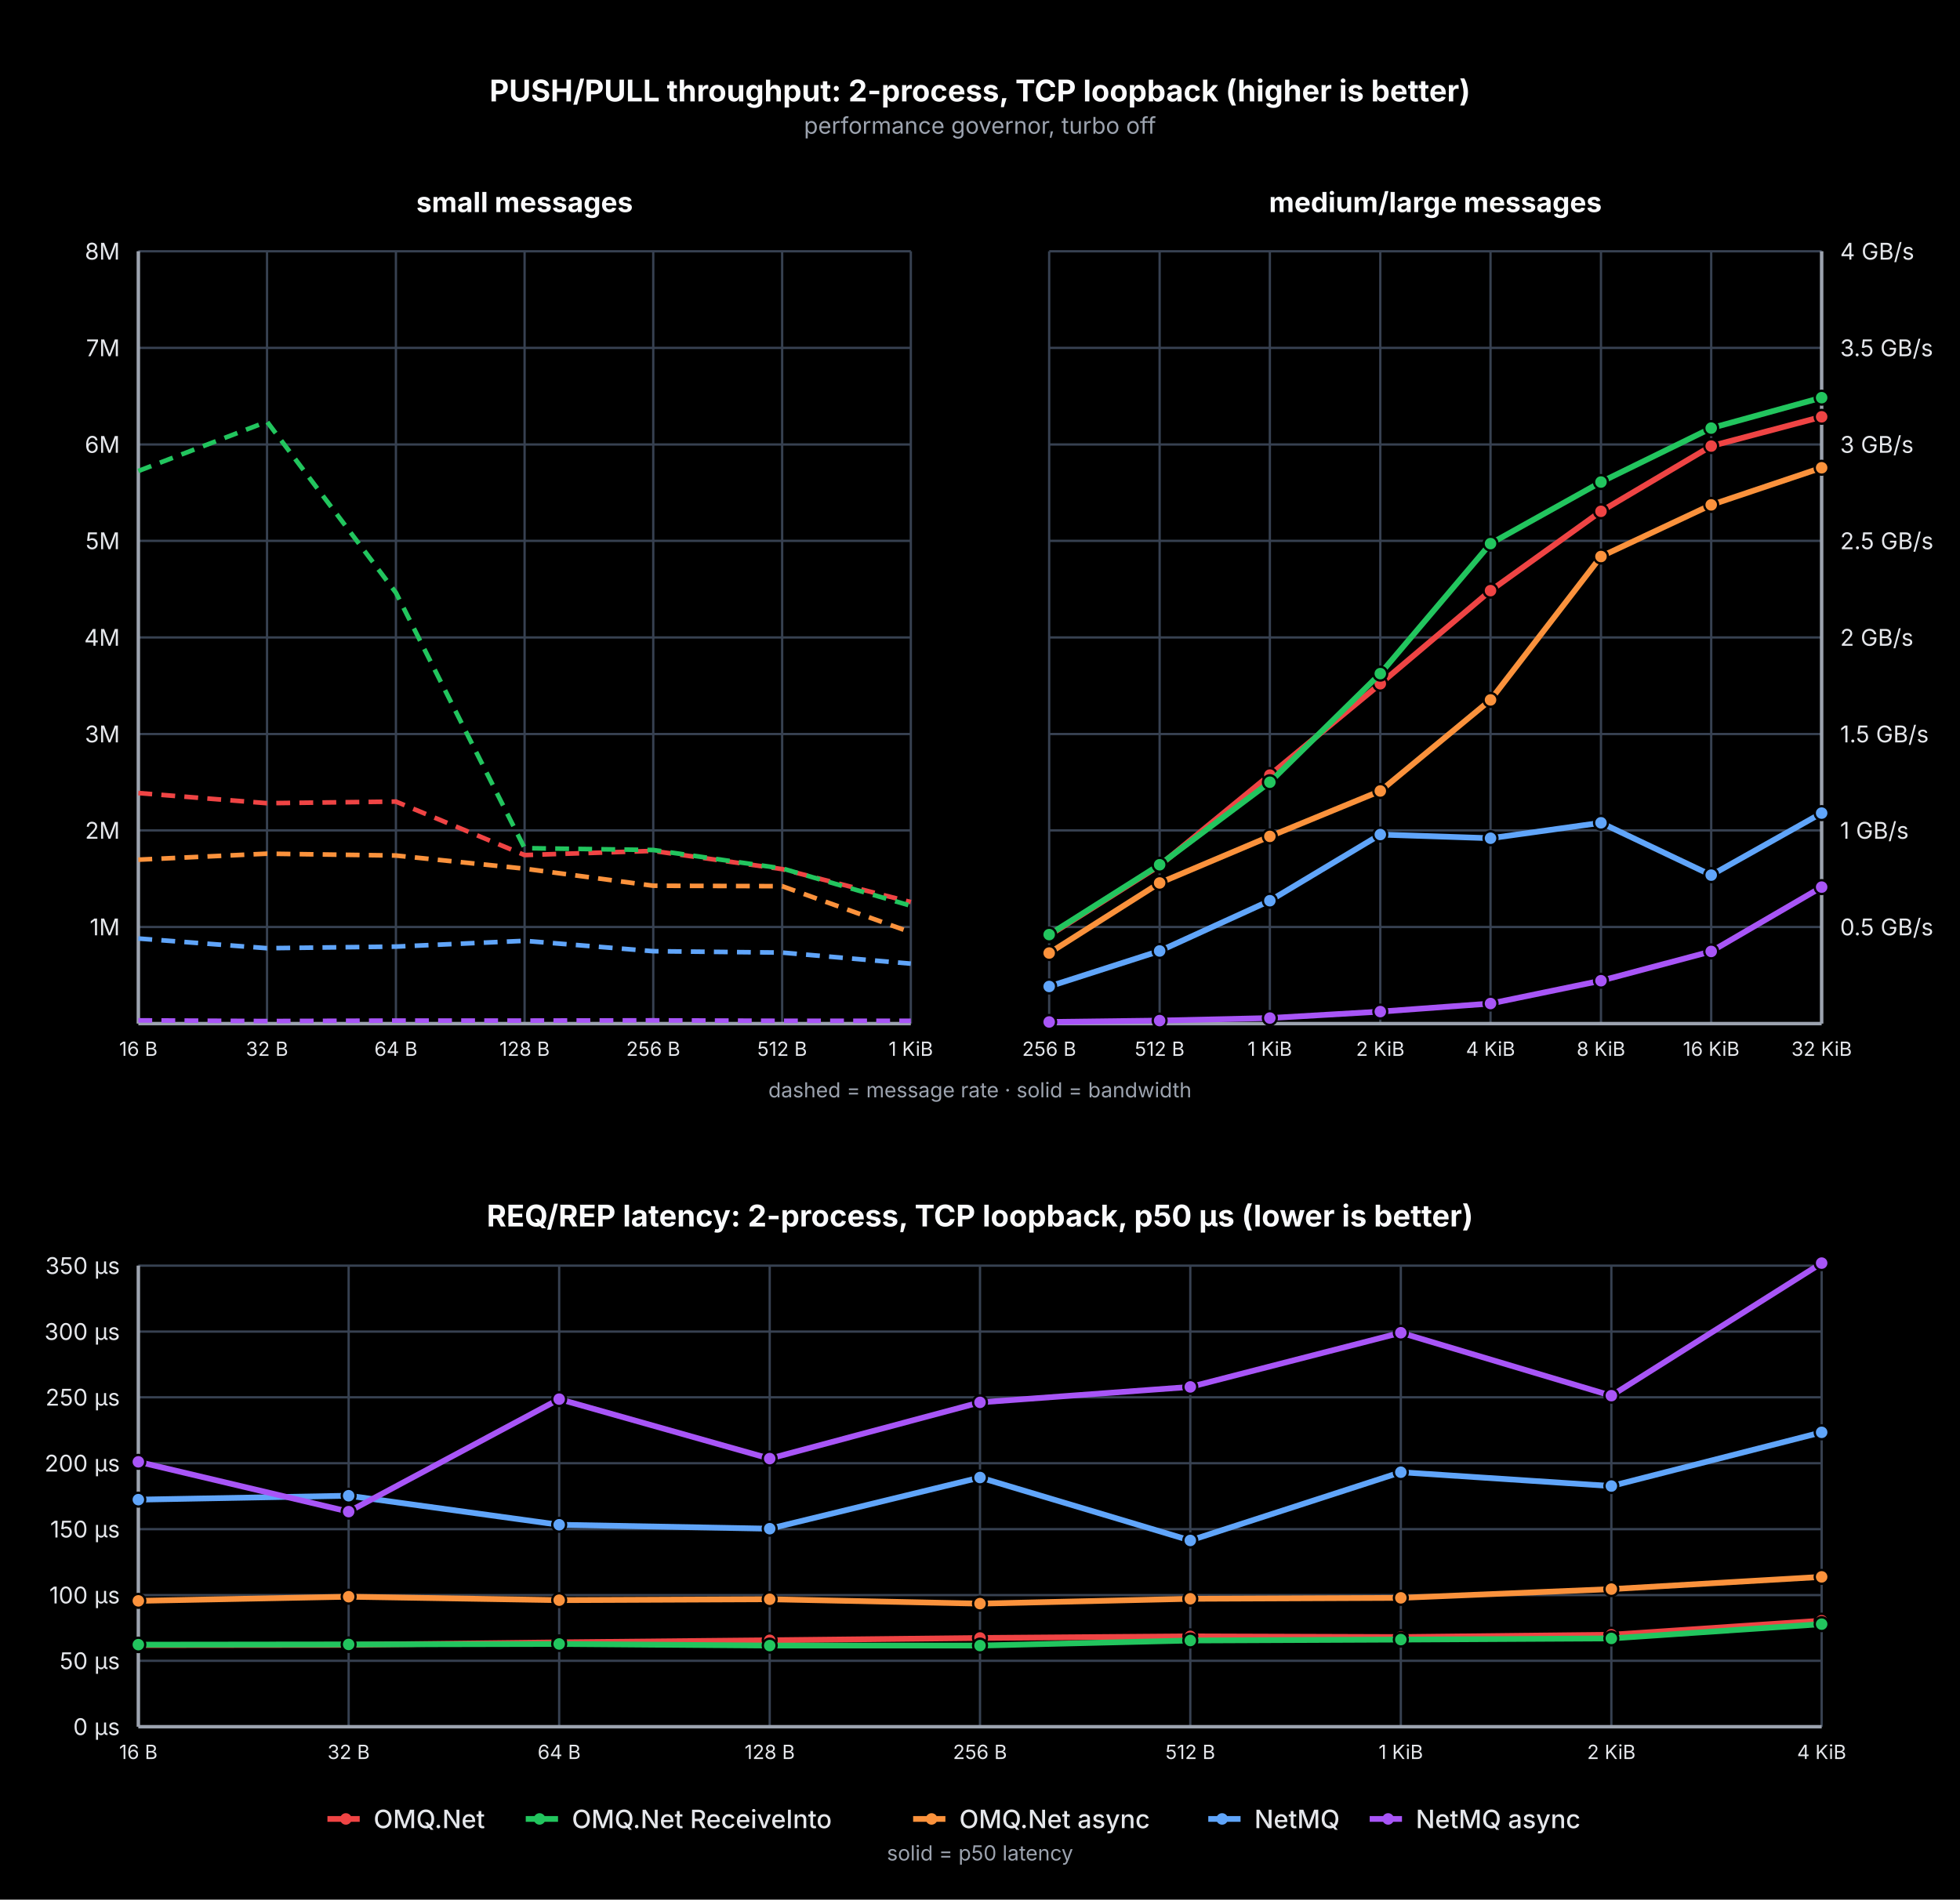
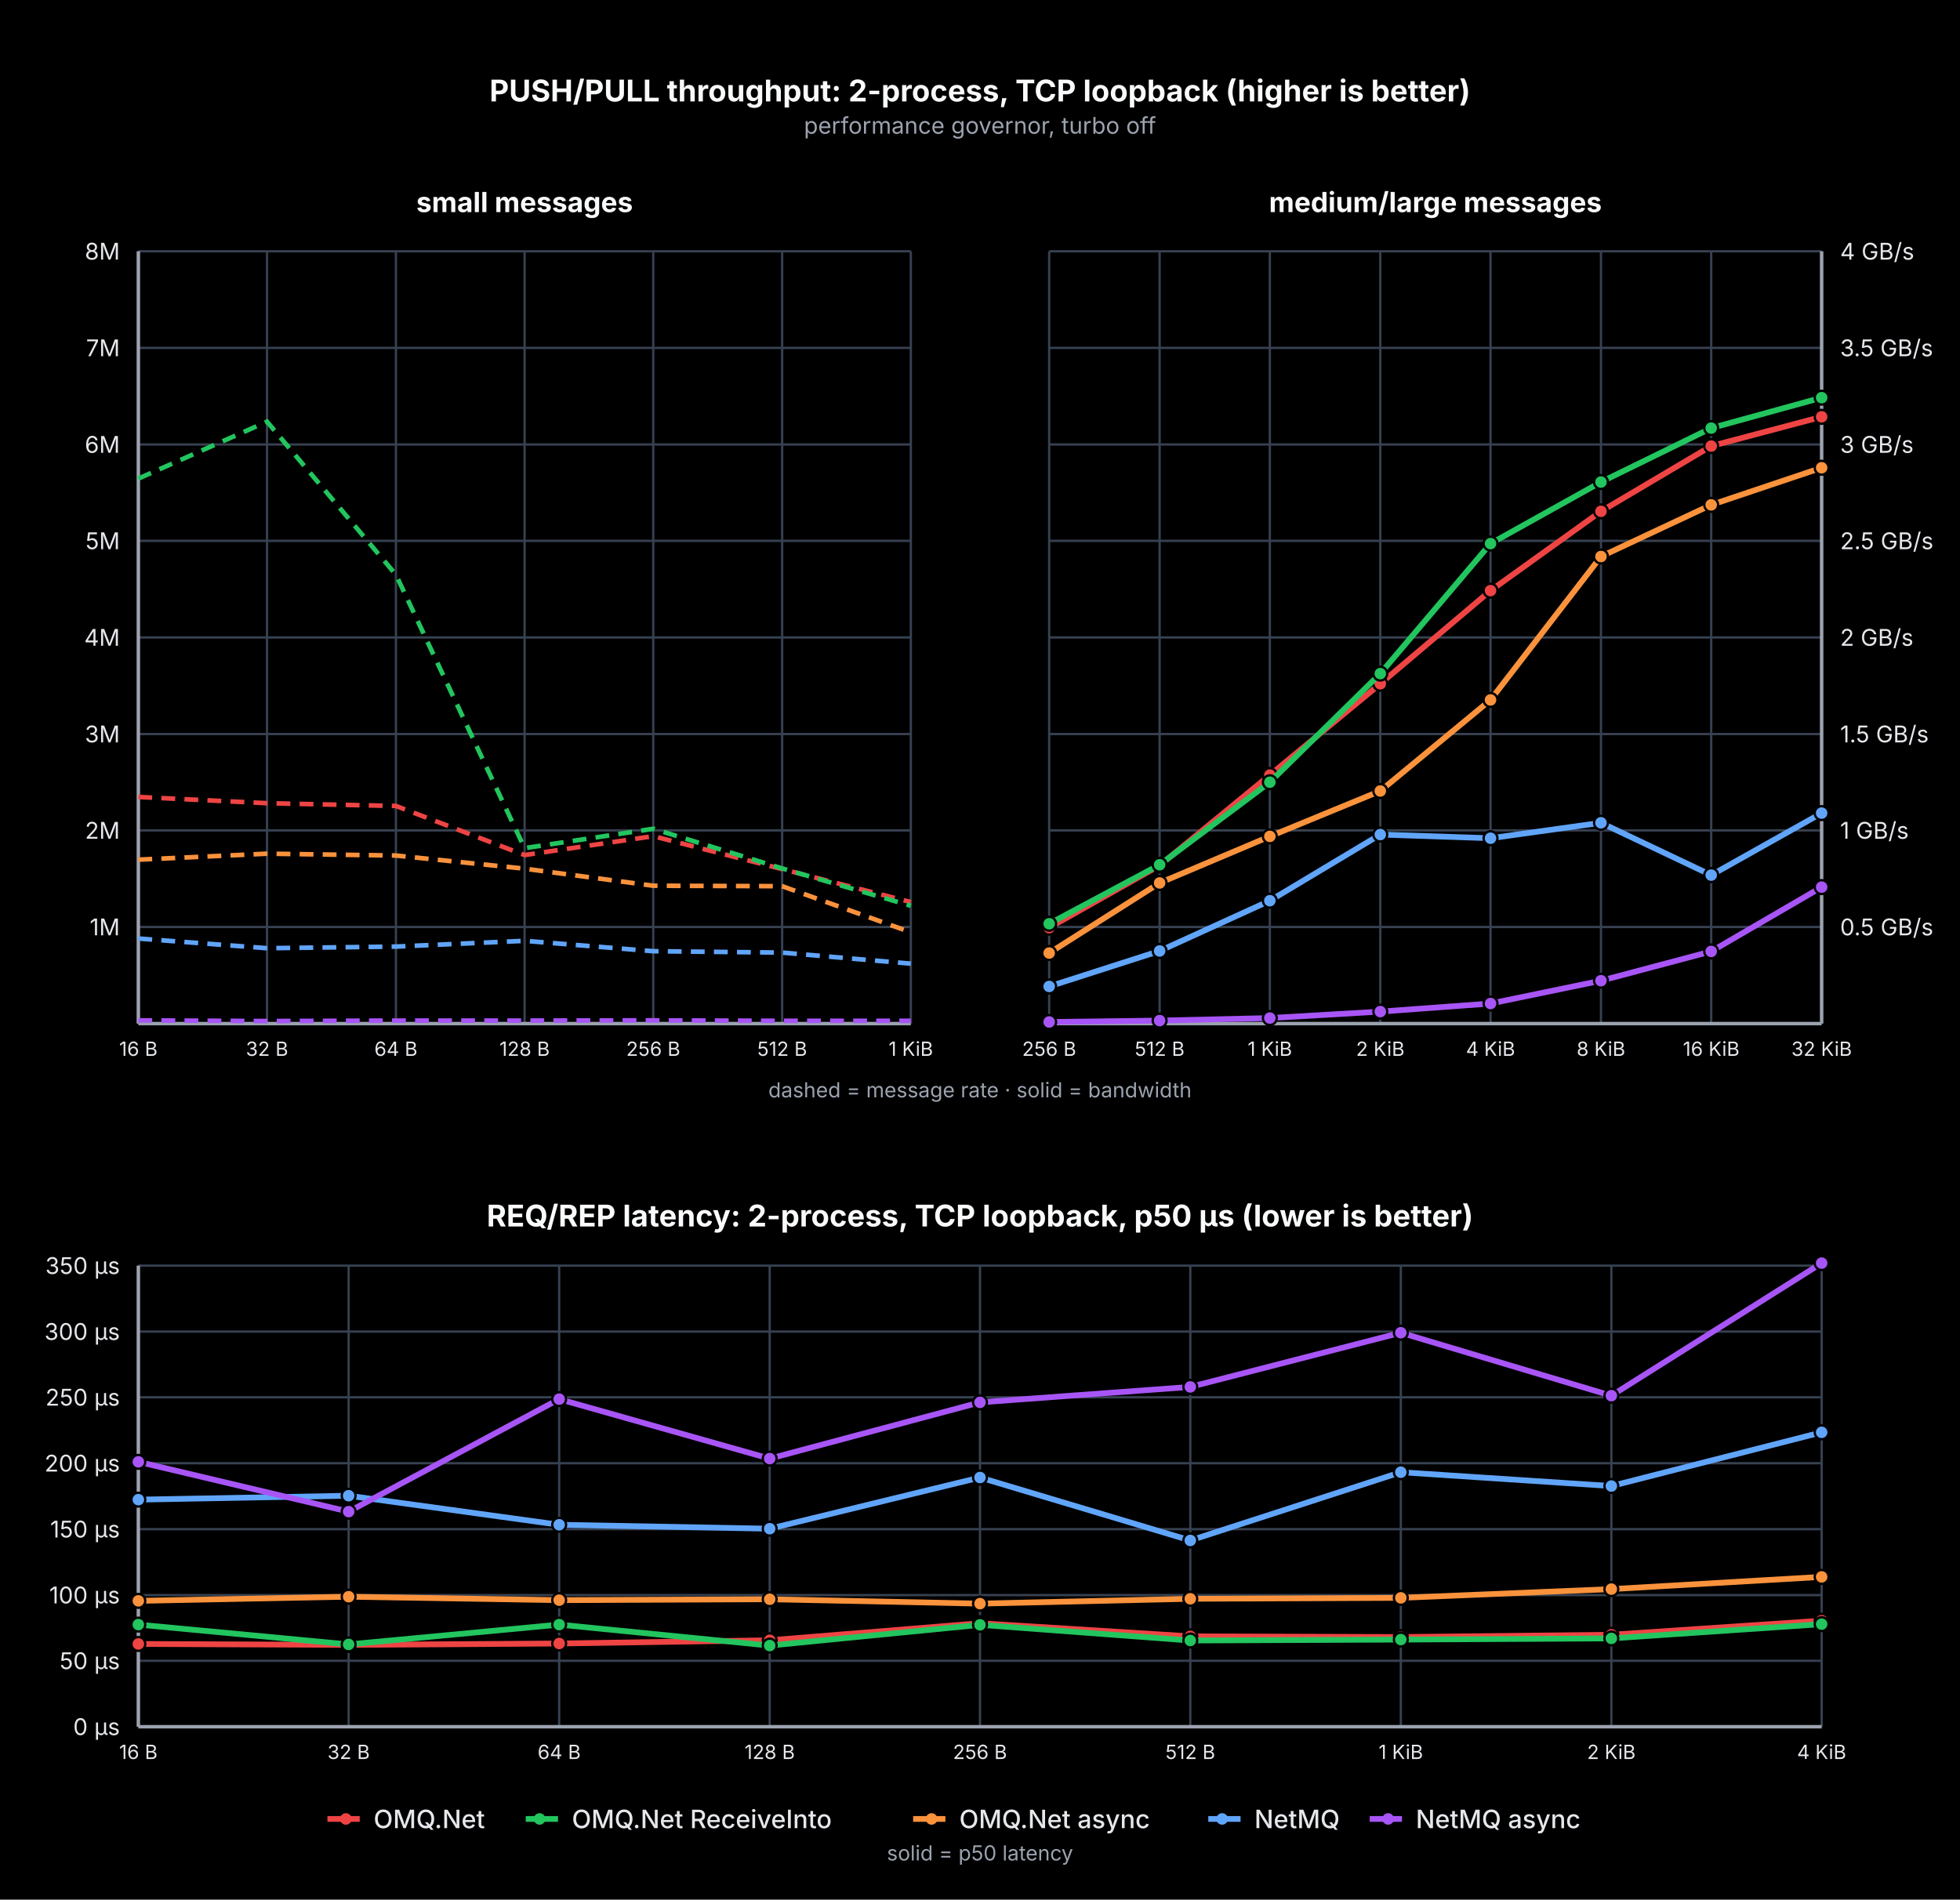
<svg xmlns="http://www.w3.org/2000/svg" viewBox="0 0 850 824" font-family="system-ui, -apple-system, sans-serif">
  <rect width="850" height="824" fill="#000000" />
  <text x="425.0" y="44" text-anchor="middle" fill="#f9fafb" font-size="13" font-weight="700">PUSH/PULL throughput: 2-process, TCP loopback (higher is better)</text>
  <text x="425.0" y="58" text-anchor="middle" fill="#9ca3af" font-size="10">performance governor, turbo off</text>
  <line x1="60" y1="402.1" x2="395" y2="402.1" stroke="#374151" stroke-width="1" />
  <text x="52" y="402.1" text-anchor="end" dominant-baseline="middle" fill="#e5e7eb" font-size="10">1M</text>
  <line x1="60" y1="360.2" x2="395" y2="360.2" stroke="#374151" stroke-width="1" />
  <text x="52" y="360.2" text-anchor="end" dominant-baseline="middle" fill="#e5e7eb" font-size="10">2M</text>
  <line x1="60" y1="318.4" x2="395" y2="318.4" stroke="#374151" stroke-width="1" />
  <text x="52" y="318.4" text-anchor="end" dominant-baseline="middle" fill="#e5e7eb" font-size="10">3M</text>
  <line x1="60" y1="276.5" x2="395" y2="276.5" stroke="#374151" stroke-width="1" />
  <text x="52" y="276.5" text-anchor="end" dominant-baseline="middle" fill="#e5e7eb" font-size="10">4M</text>
  <line x1="60" y1="234.6" x2="395" y2="234.6" stroke="#374151" stroke-width="1" />
  <text x="52" y="234.6" text-anchor="end" dominant-baseline="middle" fill="#e5e7eb" font-size="10">5M</text>
  <line x1="60" y1="192.8" x2="395" y2="192.8" stroke="#374151" stroke-width="1" />
  <text x="52" y="192.8" text-anchor="end" dominant-baseline="middle" fill="#e5e7eb" font-size="10">6M</text>
  <line x1="60" y1="150.9" x2="395" y2="150.9" stroke="#374151" stroke-width="1" />
  <text x="52" y="150.9" text-anchor="end" dominant-baseline="middle" fill="#e5e7eb" font-size="10">7M</text>
  <line x1="60" y1="109.0" x2="395" y2="109.0" stroke="#374151" stroke-width="1" />
  <text x="52" y="109.0" text-anchor="end" dominant-baseline="middle" fill="#e5e7eb" font-size="10">8M</text>
  <line x1="60.0" y1="109" x2="60.0" y2="444" stroke="#374151" stroke-width="1" />
  <line x1="115.8" y1="109" x2="115.8" y2="444" stroke="#374151" stroke-width="1" />
  <line x1="171.7" y1="109" x2="171.7" y2="444" stroke="#374151" stroke-width="1" />
  <line x1="227.5" y1="109" x2="227.5" y2="444" stroke="#374151" stroke-width="1" />
  <line x1="283.3" y1="109" x2="283.3" y2="444" stroke="#374151" stroke-width="1" />
  <line x1="339.2" y1="109" x2="339.2" y2="444" stroke="#374151" stroke-width="1" />
  <line x1="395.0" y1="109" x2="395.0" y2="444" stroke="#374151" stroke-width="1" />
  <line x1="60" y1="109" x2="60" y2="444" stroke="#9ca3af" stroke-width="1.5" />
  <line x1="60" y1="444" x2="395" y2="444" stroke="#9ca3af" stroke-width="1.5" />
  <line x1="455" y1="402.1" x2="790" y2="402.1" stroke="#374151" stroke-width="1" />
  <text x="798" y="402.1" text-anchor="start" dominant-baseline="middle" fill="#e5e7eb" font-size="10">0.5 GB/s</text>
  <line x1="455" y1="360.2" x2="790" y2="360.2" stroke="#374151" stroke-width="1" />
  <text x="798" y="360.2" text-anchor="start" dominant-baseline="middle" fill="#e5e7eb" font-size="10">1 GB/s</text>
  <line x1="455" y1="318.4" x2="790" y2="318.4" stroke="#374151" stroke-width="1" />
  <text x="798" y="318.4" text-anchor="start" dominant-baseline="middle" fill="#e5e7eb" font-size="10">1.5 GB/s</text>
  <line x1="455" y1="276.5" x2="790" y2="276.5" stroke="#374151" stroke-width="1" />
  <text x="798" y="276.5" text-anchor="start" dominant-baseline="middle" fill="#e5e7eb" font-size="10">2 GB/s</text>
  <line x1="455" y1="234.6" x2="790" y2="234.6" stroke="#374151" stroke-width="1" />
  <text x="798" y="234.6" text-anchor="start" dominant-baseline="middle" fill="#e5e7eb" font-size="10">2.5 GB/s</text>
  <line x1="455" y1="192.8" x2="790" y2="192.8" stroke="#374151" stroke-width="1" />
  <text x="798" y="192.8" text-anchor="start" dominant-baseline="middle" fill="#e5e7eb" font-size="10">3 GB/s</text>
  <line x1="455" y1="150.9" x2="790" y2="150.9" stroke="#374151" stroke-width="1" />
  <text x="798" y="150.9" text-anchor="start" dominant-baseline="middle" fill="#e5e7eb" font-size="10">3.5 GB/s</text>
  <line x1="455" y1="109.0" x2="790" y2="109.0" stroke="#374151" stroke-width="1" />
  <text x="798" y="109.0" text-anchor="start" dominant-baseline="middle" fill="#e5e7eb" font-size="10">4 GB/s</text>
  <line x1="455.0" y1="109" x2="455.0" y2="444" stroke="#374151" stroke-width="1" />
  <line x1="502.9" y1="109" x2="502.9" y2="444" stroke="#374151" stroke-width="1" />
  <line x1="550.7" y1="109" x2="550.7" y2="444" stroke="#374151" stroke-width="1" />
  <line x1="598.6" y1="109" x2="598.6" y2="444" stroke="#374151" stroke-width="1" />
  <line x1="646.4" y1="109" x2="646.4" y2="444" stroke="#374151" stroke-width="1" />
  <line x1="694.3" y1="109" x2="694.3" y2="444" stroke="#374151" stroke-width="1" />
  <line x1="742.1" y1="109" x2="742.1" y2="444" stroke="#374151" stroke-width="1" />
  <line x1="790.0" y1="109" x2="790.0" y2="444" stroke="#374151" stroke-width="1" />
  <line x1="790" y1="109" x2="790" y2="444" stroke="#9ca3af" stroke-width="1.5" />
  <line x1="455" y1="444" x2="790" y2="444" stroke="#9ca3af" stroke-width="1.5" />
  <text x="227.5" y="92" text-anchor="middle" fill="#f9fafb" font-size="12" font-weight="700">small messages</text>
  <text x="622.5" y="92" text-anchor="middle" fill="#f9fafb" font-size="12" font-weight="700">medium/large messages</text>
-   <polyline points="60.0,344.0 115.8,348.4 171.7,347.7 227.5,370.9 283.3,369.1 339.2,377.0 395.0,391.3" fill="none" stroke="#ef4444" stroke-width="2" stroke-dasharray="6,4" />
-   <polyline points="60.0,204.3 115.8,182.9 171.7,257.1 227.5,367.9 283.3,368.7 339.2,376.7 395.0,392.9" fill="none" stroke="#22c55e" stroke-width="2" stroke-dasharray="6,4" />
+   <polyline points="60.0,345.7 115.8,348.4 171.7,349.6 227.5,370.9 283.3,362.7 339.2,377.0 395.0,391.3" fill="none" stroke="#ef4444" stroke-width="2" stroke-dasharray="6,4" />
+   <polyline points="60.0,207.6 115.8,182.9 171.7,249.3 227.5,367.9 283.3,359.5 339.2,376.7 395.0,392.9" fill="none" stroke="#22c55e" stroke-width="2" stroke-dasharray="6,4" />
  <polyline points="60.0,372.9 115.8,370.3 171.7,371.1 227.5,376.8 283.3,384.2 339.2,384.4 395.0,404.4" fill="none" stroke="#fb923c" stroke-width="2" stroke-dasharray="6,4" />
  <polyline points="60.0,407.1 115.8,411.3 171.7,410.6 227.5,408.1 283.3,412.6 339.2,413.2 395.0,418.0" fill="none" stroke="#60a5fa" stroke-width="2" stroke-dasharray="6,4" />
  <polyline points="60.0,442.6 115.8,442.9 171.7,442.7 227.5,442.7 283.3,442.6 339.2,442.8 395.0,442.8" fill="none" stroke="#a855f7" stroke-width="2" stroke-dasharray="6,4" />
-   <polyline points="455.0,405.7 502.9,375.4 550.7,336.2 598.6,296.6 646.4,256.2 694.3,221.8 742.1,193.5 790.0,180.8" fill="none" stroke="#ef4444" stroke-width="2.5" stroke-linecap="round" stroke-linejoin="round" />
-   <circle cx="455.0" cy="405.7" r="3" fill="#ef4444" stroke="#000000" stroke-width="1" />
+   <polyline points="455.0,402.4 502.9,375.4 550.7,336.2 598.6,296.6 646.4,256.2 694.3,221.8 742.1,193.5 790.0,180.8" fill="none" stroke="#ef4444" stroke-width="2.5" stroke-linecap="round" stroke-linejoin="round" />
+   <circle cx="455.0" cy="402.4" r="3" fill="#ef4444" stroke="#000000" stroke-width="1" />
  <circle cx="502.9" cy="375.4" r="3" fill="#ef4444" stroke="#000000" stroke-width="1" />
  <circle cx="550.7" cy="336.2" r="3" fill="#ef4444" stroke="#000000" stroke-width="1" />
  <circle cx="598.6" cy="296.6" r="3" fill="#ef4444" stroke="#000000" stroke-width="1" />
  <circle cx="646.4" cy="256.2" r="3" fill="#ef4444" stroke="#000000" stroke-width="1" />
  <circle cx="694.3" cy="221.8" r="3" fill="#ef4444" stroke="#000000" stroke-width="1" />
  <circle cx="742.1" cy="193.5" r="3" fill="#ef4444" stroke="#000000" stroke-width="1" />
  <circle cx="790.0" cy="180.8" r="3" fill="#ef4444" stroke="#000000" stroke-width="1" />
-   <polyline points="455.0,405.4 502.9,375.1 550.7,339.3 598.6,292.2 646.4,235.8 694.3,209.1 742.1,185.7 790.0,172.5" fill="none" stroke="#22c55e" stroke-width="2.5" stroke-linecap="round" stroke-linejoin="round" />
-   <circle cx="455.0" cy="405.4" r="3" fill="#22c55e" stroke="#000000" stroke-width="1" />
+   <polyline points="455.0,400.7 502.9,375.1 550.7,339.3 598.6,292.2 646.4,235.8 694.3,209.1 742.1,185.7 790.0,172.5" fill="none" stroke="#22c55e" stroke-width="2.5" stroke-linecap="round" stroke-linejoin="round" />
+   <circle cx="455.0" cy="400.7" r="3" fill="#22c55e" stroke="#000000" stroke-width="1" />
  <circle cx="502.9" cy="375.1" r="3" fill="#22c55e" stroke="#000000" stroke-width="1" />
  <circle cx="550.7" cy="339.3" r="3" fill="#22c55e" stroke="#000000" stroke-width="1" />
  <circle cx="598.6" cy="292.2" r="3" fill="#22c55e" stroke="#000000" stroke-width="1" />
  <circle cx="646.4" cy="235.8" r="3" fill="#22c55e" stroke="#000000" stroke-width="1" />
  <circle cx="694.3" cy="209.1" r="3" fill="#22c55e" stroke="#000000" stroke-width="1" />
  <circle cx="742.1" cy="185.7" r="3" fill="#22c55e" stroke="#000000" stroke-width="1" />
  <circle cx="790.0" cy="172.5" r="3" fill="#22c55e" stroke="#000000" stroke-width="1" />
  <polyline points="455.0,413.4 502.9,383.0 550.7,362.8 598.6,343.1 646.4,303.6 694.3,241.4 742.1,219.0 790.0,202.9" fill="none" stroke="#fb923c" stroke-width="2.5" stroke-linecap="round" stroke-linejoin="round" />
  <circle cx="455.0" cy="413.4" r="3" fill="#fb923c" stroke="#000000" stroke-width="1" />
  <circle cx="502.9" cy="383.0" r="3" fill="#fb923c" stroke="#000000" stroke-width="1" />
  <circle cx="550.7" cy="362.8" r="3" fill="#fb923c" stroke="#000000" stroke-width="1" />
  <circle cx="598.6" cy="343.1" r="3" fill="#fb923c" stroke="#000000" stroke-width="1" />
  <circle cx="646.4" cy="303.6" r="3" fill="#fb923c" stroke="#000000" stroke-width="1" />
  <circle cx="694.3" cy="241.4" r="3" fill="#fb923c" stroke="#000000" stroke-width="1" />
  <circle cx="742.1" cy="219.0" r="3" fill="#fb923c" stroke="#000000" stroke-width="1" />
  <circle cx="790.0" cy="202.9" r="3" fill="#fb923c" stroke="#000000" stroke-width="1" />
  <polyline points="455.0,427.9 502.9,412.5 550.7,390.7 598.6,362.0 646.4,363.6 694.3,356.9 742.1,379.6 790.0,352.7" fill="none" stroke="#60a5fa" stroke-width="2.5" stroke-linecap="round" stroke-linejoin="round" />
  <circle cx="455.0" cy="427.9" r="3" fill="#60a5fa" stroke="#000000" stroke-width="1" />
  <circle cx="502.9" cy="412.5" r="3" fill="#60a5fa" stroke="#000000" stroke-width="1" />
  <circle cx="550.7" cy="390.7" r="3" fill="#60a5fa" stroke="#000000" stroke-width="1" />
  <circle cx="598.6" cy="362.0" r="3" fill="#60a5fa" stroke="#000000" stroke-width="1" />
  <circle cx="646.4" cy="363.6" r="3" fill="#60a5fa" stroke="#000000" stroke-width="1" />
  <circle cx="694.3" cy="356.9" r="3" fill="#60a5fa" stroke="#000000" stroke-width="1" />
  <circle cx="742.1" cy="379.6" r="3" fill="#60a5fa" stroke="#000000" stroke-width="1" />
  <circle cx="790.0" cy="352.7" r="3" fill="#60a5fa" stroke="#000000" stroke-width="1" />
  <polyline points="455.0,443.3 502.9,442.7 550.7,441.6 598.6,438.8 646.4,435.3 694.3,425.4 742.1,412.7 790.0,384.8" fill="none" stroke="#a855f7" stroke-width="2.5" stroke-linecap="round" stroke-linejoin="round" />
  <circle cx="455.0" cy="443.3" r="3" fill="#a855f7" stroke="#000000" stroke-width="1" />
  <circle cx="502.9" cy="442.7" r="3" fill="#a855f7" stroke="#000000" stroke-width="1" />
  <circle cx="550.7" cy="441.6" r="3" fill="#a855f7" stroke="#000000" stroke-width="1" />
  <circle cx="598.6" cy="438.8" r="3" fill="#a855f7" stroke="#000000" stroke-width="1" />
  <circle cx="646.4" cy="435.3" r="3" fill="#a855f7" stroke="#000000" stroke-width="1" />
  <circle cx="694.3" cy="425.4" r="3" fill="#a855f7" stroke="#000000" stroke-width="1" />
  <circle cx="742.1" cy="412.7" r="3" fill="#a855f7" stroke="#000000" stroke-width="1" />
  <circle cx="790.0" cy="384.8" r="3" fill="#a855f7" stroke="#000000" stroke-width="1" />
  <text x="60.0" y="458" text-anchor="middle" fill="#e5e7eb" font-size="8.5">16 B</text>
  <text x="115.8" y="458" text-anchor="middle" fill="#e5e7eb" font-size="8.5">32 B</text>
  <text x="171.7" y="458" text-anchor="middle" fill="#e5e7eb" font-size="8.5">64 B</text>
  <text x="227.5" y="458" text-anchor="middle" fill="#e5e7eb" font-size="8.5">128 B</text>
  <text x="283.3" y="458" text-anchor="middle" fill="#e5e7eb" font-size="8.5">256 B</text>
  <text x="339.2" y="458" text-anchor="middle" fill="#e5e7eb" font-size="8.5">512 B</text>
  <text x="395.0" y="458" text-anchor="middle" fill="#e5e7eb" font-size="8.5">1 KiB</text>
  <text x="455.0" y="458" text-anchor="middle" fill="#e5e7eb" font-size="8.5">256 B</text>
  <text x="502.9" y="458" text-anchor="middle" fill="#e5e7eb" font-size="8.5">512 B</text>
  <text x="550.7" y="458" text-anchor="middle" fill="#e5e7eb" font-size="8.5">1 KiB</text>
  <text x="598.6" y="458" text-anchor="middle" fill="#e5e7eb" font-size="8.5">2 KiB</text>
  <text x="646.4" y="458" text-anchor="middle" fill="#e5e7eb" font-size="8.5">4 KiB</text>
  <text x="694.3" y="458" text-anchor="middle" fill="#e5e7eb" font-size="8.5">8 KiB</text>
  <text x="742.1" y="458" text-anchor="middle" fill="#e5e7eb" font-size="8.5">16 KiB</text>
  <text x="790.0" y="458" text-anchor="middle" fill="#e5e7eb" font-size="8.5">32 KiB</text>
  <text x="425.0" y="476" text-anchor="middle" fill="#9ca3af" font-size="9">dashed = message rate · solid = bandwidth</text>
  <text x="425.0" y="532" text-anchor="middle" fill="#f9fafb" font-size="13" font-weight="700">REQ/REP latency: 2-process, TCP loopback, p50 μs (lower is better)</text>
  <line x1="60" y1="749.0" x2="790" y2="749.0" stroke="#374151" stroke-width="1" />
  <text x="52" y="749.0" text-anchor="end" dominant-baseline="middle" fill="#e5e7eb" font-size="10">0 μs</text>
  <line x1="60" y1="720.4" x2="790" y2="720.4" stroke="#374151" stroke-width="1" />
  <text x="52" y="720.4" text-anchor="end" dominant-baseline="middle" fill="#e5e7eb" font-size="10">50 μs</text>
  <line x1="60" y1="691.9" x2="790" y2="691.9" stroke="#374151" stroke-width="1" />
  <text x="52" y="691.9" text-anchor="end" dominant-baseline="middle" fill="#e5e7eb" font-size="10">100 μs</text>
  <line x1="60" y1="663.3" x2="790" y2="663.3" stroke="#374151" stroke-width="1" />
  <text x="52" y="663.3" text-anchor="end" dominant-baseline="middle" fill="#e5e7eb" font-size="10">150 μs</text>
  <line x1="60" y1="634.7" x2="790" y2="634.7" stroke="#374151" stroke-width="1" />
  <text x="52" y="634.7" text-anchor="end" dominant-baseline="middle" fill="#e5e7eb" font-size="10">200 μs</text>
  <line x1="60" y1="606.1" x2="790" y2="606.1" stroke="#374151" stroke-width="1" />
  <text x="52" y="606.1" text-anchor="end" dominant-baseline="middle" fill="#e5e7eb" font-size="10">250 μs</text>
  <line x1="60" y1="577.6" x2="790" y2="577.6" stroke="#374151" stroke-width="1" />
  <text x="52" y="577.6" text-anchor="end" dominant-baseline="middle" fill="#e5e7eb" font-size="10">300 μs</text>
  <line x1="60" y1="549.0" x2="790" y2="549.0" stroke="#374151" stroke-width="1" />
  <text x="52" y="549.0" text-anchor="end" dominant-baseline="middle" fill="#e5e7eb" font-size="10">350 μs</text>
  <line x1="60.0" y1="549" x2="60.0" y2="749" stroke="#374151" stroke-width="1" />
  <line x1="151.2" y1="549" x2="151.2" y2="749" stroke="#374151" stroke-width="1" />
  <line x1="242.5" y1="549" x2="242.5" y2="749" stroke="#374151" stroke-width="1" />
  <line x1="333.8" y1="549" x2="333.8" y2="749" stroke="#374151" stroke-width="1" />
  <line x1="425.0" y1="549" x2="425.0" y2="749" stroke="#374151" stroke-width="1" />
  <line x1="516.2" y1="549" x2="516.2" y2="749" stroke="#374151" stroke-width="1" />
  <line x1="607.5" y1="549" x2="607.5" y2="749" stroke="#374151" stroke-width="1" />
  <line x1="698.8" y1="549" x2="698.8" y2="749" stroke="#374151" stroke-width="1" />
  <line x1="790.0" y1="549" x2="790.0" y2="749" stroke="#374151" stroke-width="1" />
  <line x1="60" y1="549" x2="60" y2="749" stroke="#9ca3af" stroke-width="1.5" />
  <line x1="60" y1="749" x2="790" y2="749" stroke="#9ca3af" stroke-width="1.5" />
-   <polyline points="60.0,713.6 151.2,713.5 242.5,712.4 333.8,711.5 425.0,710.5 516.2,709.8 607.5,710.1 698.8,709.1 790.0,703.0" fill="none" stroke="#ef4444" stroke-width="2.5" stroke-linecap="round" stroke-linejoin="round" />
-   <circle cx="60.0" cy="713.6" r="3" fill="#ef4444" stroke="#000000" stroke-width="1" />
+   <polyline points="60.0,713.1 151.2,713.5 242.5,712.9 333.8,711.5 425.0,704.1 516.2,709.8 607.5,710.1 698.8,709.1 790.0,703.0" fill="none" stroke="#ef4444" stroke-width="2.5" stroke-linecap="round" stroke-linejoin="round" />
+   <circle cx="60.0" cy="713.1" r="3" fill="#ef4444" stroke="#000000" stroke-width="1" />
  <circle cx="151.2" cy="713.5" r="3" fill="#ef4444" stroke="#000000" stroke-width="1" />
-   <circle cx="242.5" cy="712.4" r="3" fill="#ef4444" stroke="#000000" stroke-width="1" />
+   <circle cx="242.5" cy="712.9" r="3" fill="#ef4444" stroke="#000000" stroke-width="1" />
  <circle cx="333.8" cy="711.5" r="3" fill="#ef4444" stroke="#000000" stroke-width="1" />
-   <circle cx="425.0" cy="710.5" r="3" fill="#ef4444" stroke="#000000" stroke-width="1" />
+   <circle cx="425.0" cy="704.1" r="3" fill="#ef4444" stroke="#000000" stroke-width="1" />
  <circle cx="516.2" cy="709.8" r="3" fill="#ef4444" stroke="#000000" stroke-width="1" />
  <circle cx="607.5" cy="710.1" r="3" fill="#ef4444" stroke="#000000" stroke-width="1" />
  <circle cx="698.8" cy="709.1" r="3" fill="#ef4444" stroke="#000000" stroke-width="1" />
  <circle cx="790.0" cy="703.0" r="3" fill="#ef4444" stroke="#000000" stroke-width="1" />
-   <polyline points="60.0,713.4 151.2,713.3 242.5,713.1 333.8,713.8 425.0,713.8 516.2,711.6 607.5,711.2 698.8,710.7 790.0,704.5" fill="none" stroke="#22c55e" stroke-width="2.5" stroke-linecap="round" stroke-linejoin="round" />
-   <circle cx="60.0" cy="713.4" r="3" fill="#22c55e" stroke="#000000" stroke-width="1" />
+   <polyline points="60.0,704.7 151.2,713.3 242.5,704.7 333.8,713.8 425.0,704.8 516.2,711.6 607.5,711.2 698.8,710.7 790.0,704.5" fill="none" stroke="#22c55e" stroke-width="2.5" stroke-linecap="round" stroke-linejoin="round" />
+   <circle cx="60.0" cy="704.7" r="3" fill="#22c55e" stroke="#000000" stroke-width="1" />
  <circle cx="151.2" cy="713.3" r="3" fill="#22c55e" stroke="#000000" stroke-width="1" />
-   <circle cx="242.5" cy="713.1" r="3" fill="#22c55e" stroke="#000000" stroke-width="1" />
+   <circle cx="242.5" cy="704.7" r="3" fill="#22c55e" stroke="#000000" stroke-width="1" />
  <circle cx="333.8" cy="713.8" r="3" fill="#22c55e" stroke="#000000" stroke-width="1" />
-   <circle cx="425.0" cy="713.8" r="3" fill="#22c55e" stroke="#000000" stroke-width="1" />
+   <circle cx="425.0" cy="704.8" r="3" fill="#22c55e" stroke="#000000" stroke-width="1" />
  <circle cx="516.2" cy="711.6" r="3" fill="#22c55e" stroke="#000000" stroke-width="1" />
  <circle cx="607.5" cy="711.2" r="3" fill="#22c55e" stroke="#000000" stroke-width="1" />
  <circle cx="698.8" cy="710.7" r="3" fill="#22c55e" stroke="#000000" stroke-width="1" />
  <circle cx="790.0" cy="704.5" r="3" fill="#22c55e" stroke="#000000" stroke-width="1" />
  <polyline points="60.0,694.4 151.2,692.6 242.5,694.1 333.8,693.7 425.0,695.6 516.2,693.5 607.5,693.1 698.8,689.3 790.0,684.0" fill="none" stroke="#fb923c" stroke-width="2.5" stroke-linecap="round" stroke-linejoin="round" />
  <circle cx="60.0" cy="694.4" r="3" fill="#fb923c" stroke="#000000" stroke-width="1" />
  <circle cx="151.2" cy="692.6" r="3" fill="#fb923c" stroke="#000000" stroke-width="1" />
  <circle cx="242.5" cy="694.1" r="3" fill="#fb923c" stroke="#000000" stroke-width="1" />
  <circle cx="333.8" cy="693.7" r="3" fill="#fb923c" stroke="#000000" stroke-width="1" />
  <circle cx="425.0" cy="695.6" r="3" fill="#fb923c" stroke="#000000" stroke-width="1" />
  <circle cx="516.2" cy="693.5" r="3" fill="#fb923c" stroke="#000000" stroke-width="1" />
  <circle cx="607.5" cy="693.1" r="3" fill="#fb923c" stroke="#000000" stroke-width="1" />
  <circle cx="698.8" cy="689.3" r="3" fill="#fb923c" stroke="#000000" stroke-width="1" />
  <circle cx="790.0" cy="684.0" r="3" fill="#fb923c" stroke="#000000" stroke-width="1" />
  <polyline points="60.0,650.5 151.2,648.8 242.5,661.4 333.8,663.1 425.0,640.9 516.2,668.2 607.5,638.6 698.8,644.6 790.0,621.3" fill="none" stroke="#60a5fa" stroke-width="2.5" stroke-linecap="round" stroke-linejoin="round" />
  <circle cx="60.0" cy="650.5" r="3" fill="#60a5fa" stroke="#000000" stroke-width="1" />
  <circle cx="151.2" cy="648.8" r="3" fill="#60a5fa" stroke="#000000" stroke-width="1" />
  <circle cx="242.5" cy="661.4" r="3" fill="#60a5fa" stroke="#000000" stroke-width="1" />
  <circle cx="333.8" cy="663.1" r="3" fill="#60a5fa" stroke="#000000" stroke-width="1" />
  <circle cx="425.0" cy="640.9" r="3" fill="#60a5fa" stroke="#000000" stroke-width="1" />
  <circle cx="516.2" cy="668.2" r="3" fill="#60a5fa" stroke="#000000" stroke-width="1" />
  <circle cx="607.5" cy="638.6" r="3" fill="#60a5fa" stroke="#000000" stroke-width="1" />
  <circle cx="698.8" cy="644.6" r="3" fill="#60a5fa" stroke="#000000" stroke-width="1" />
  <circle cx="790.0" cy="621.3" r="3" fill="#60a5fa" stroke="#000000" stroke-width="1" />
  <polyline points="60.0,634.1 151.2,655.7 242.5,606.9 333.8,632.7 425.0,608.3 516.2,601.6 607.5,578.1 698.8,605.4 790.0,547.9" fill="none" stroke="#a855f7" stroke-width="2.5" stroke-linecap="round" stroke-linejoin="round" />
  <circle cx="60.0" cy="634.1" r="3" fill="#a855f7" stroke="#000000" stroke-width="1" />
  <circle cx="151.2" cy="655.7" r="3" fill="#a855f7" stroke="#000000" stroke-width="1" />
  <circle cx="242.5" cy="606.9" r="3" fill="#a855f7" stroke="#000000" stroke-width="1" />
  <circle cx="333.8" cy="632.7" r="3" fill="#a855f7" stroke="#000000" stroke-width="1" />
  <circle cx="425.0" cy="608.3" r="3" fill="#a855f7" stroke="#000000" stroke-width="1" />
  <circle cx="516.2" cy="601.6" r="3" fill="#a855f7" stroke="#000000" stroke-width="1" />
  <circle cx="607.5" cy="578.1" r="3" fill="#a855f7" stroke="#000000" stroke-width="1" />
  <circle cx="698.8" cy="605.4" r="3" fill="#a855f7" stroke="#000000" stroke-width="1" />
  <circle cx="790.0" cy="547.9" r="3" fill="#a855f7" stroke="#000000" stroke-width="1" />
  <text x="60.0" y="763" text-anchor="middle" fill="#e5e7eb" font-size="8.5">16 B</text>
  <text x="151.2" y="763" text-anchor="middle" fill="#e5e7eb" font-size="8.5">32 B</text>
  <text x="242.5" y="763" text-anchor="middle" fill="#e5e7eb" font-size="8.5">64 B</text>
  <text x="333.8" y="763" text-anchor="middle" fill="#e5e7eb" font-size="8.5">128 B</text>
  <text x="425.0" y="763" text-anchor="middle" fill="#e5e7eb" font-size="8.5">256 B</text>
  <text x="516.2" y="763" text-anchor="middle" fill="#e5e7eb" font-size="8.5">512 B</text>
  <text x="607.5" y="763" text-anchor="middle" fill="#e5e7eb" font-size="8.5">1 KiB</text>
  <text x="698.8" y="763" text-anchor="middle" fill="#e5e7eb" font-size="8.5">2 KiB</text>
  <text x="790.0" y="763" text-anchor="middle" fill="#e5e7eb" font-size="8.5">4 KiB</text>
  <line x1="142" y1="789" x2="156" y2="789" stroke="#ef4444" stroke-width="2.5" />
  <circle cx="150" cy="789" r="2.5" fill="#ef4444" />
  <text x="162" y="793" fill="#e5e7eb" font-size="11" font-weight="500">OMQ.Net</text>
  <line x1="228" y1="789" x2="242" y2="789" stroke="#22c55e" stroke-width="2.5" />
  <circle cx="234" cy="789" r="2.5" fill="#22c55e" />
  <text x="248" y="793" fill="#e5e7eb" font-size="11" font-weight="500">OMQ.Net ReceiveInto</text>
  <line x1="396" y1="789" x2="410" y2="789" stroke="#fb923c" stroke-width="2.5" />
  <circle cx="404" cy="789" r="2.5" fill="#fb923c" />
  <text x="416" y="793" fill="#e5e7eb" font-size="11" font-weight="500">OMQ.Net async</text>
  <line x1="524" y1="789" x2="538" y2="789" stroke="#60a5fa" stroke-width="2.5" />
  <circle cx="530" cy="789" r="2.5" fill="#60a5fa" />
  <text x="544" y="793" fill="#e5e7eb" font-size="11" font-weight="500">NetMQ</text>
  <line x1="594" y1="789" x2="608" y2="789" stroke="#a855f7" stroke-width="2.5" />
  <circle cx="602" cy="789" r="2.5" fill="#a855f7" />
  <text x="614" y="793" fill="#e5e7eb" font-size="11" font-weight="500">NetMQ async</text>
  <text x="425.0" y="807" text-anchor="middle" fill="#9ca3af" font-size="9">solid = p50 latency</text>
</svg>
